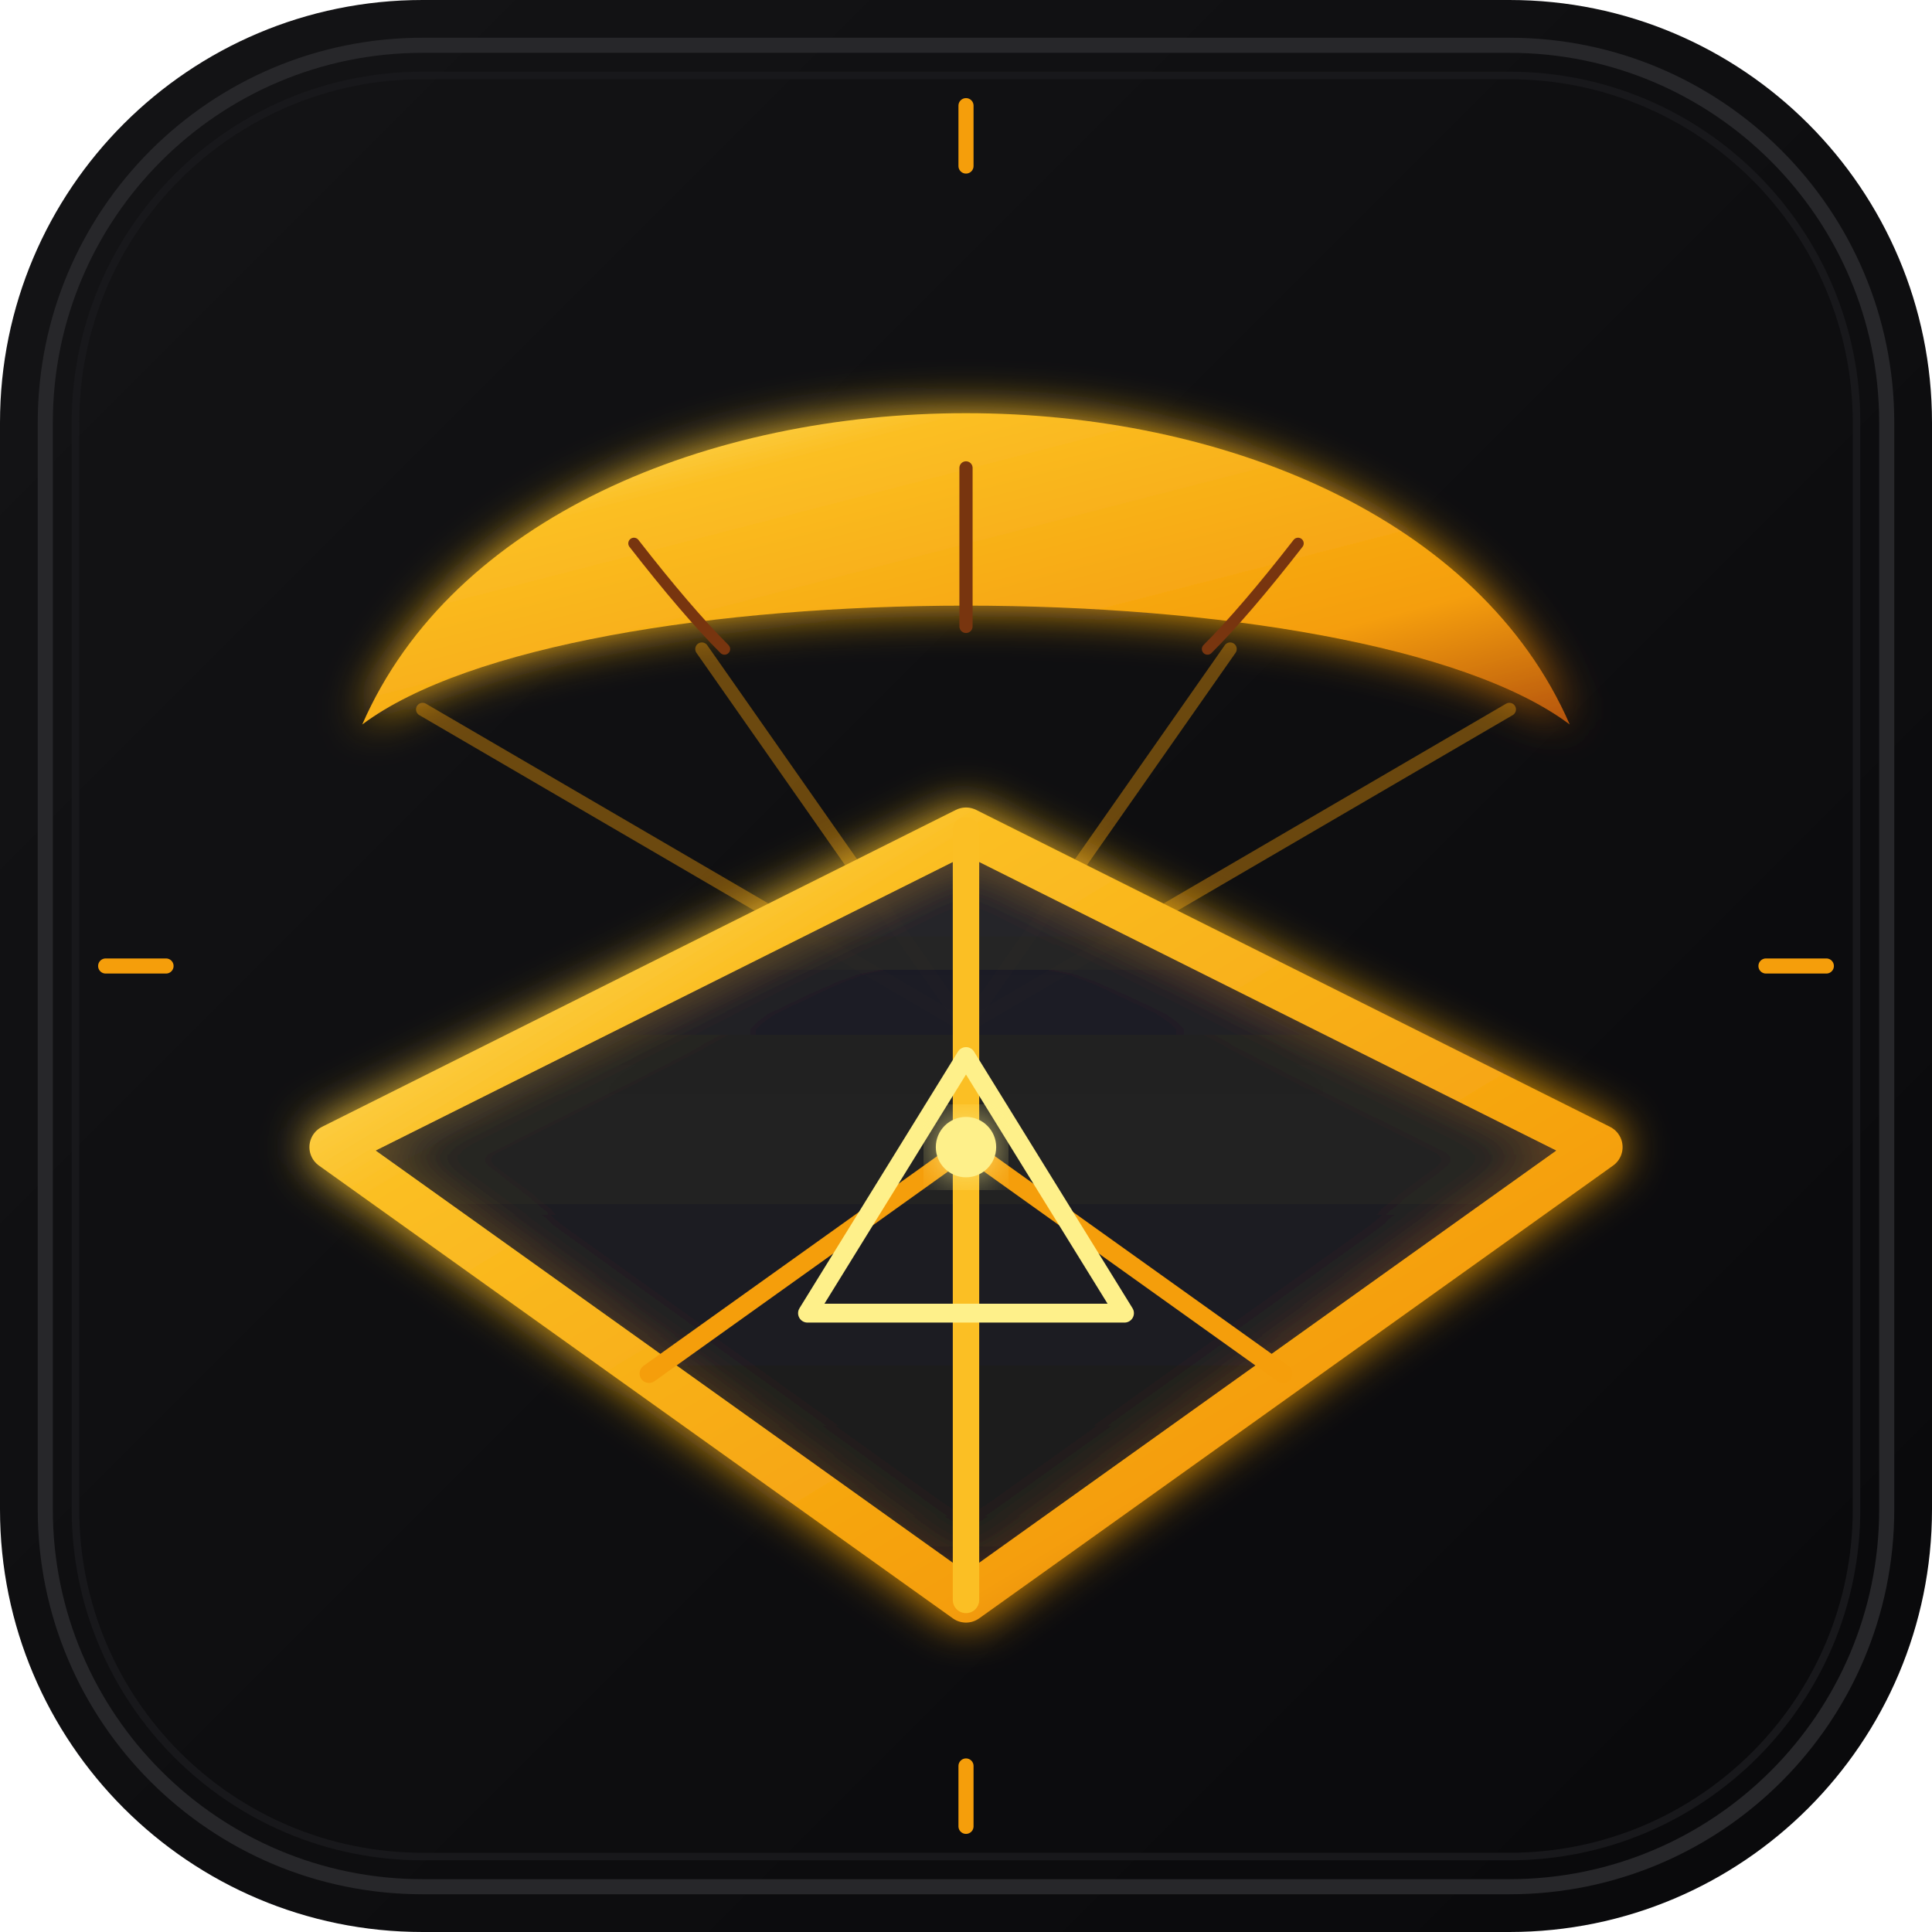
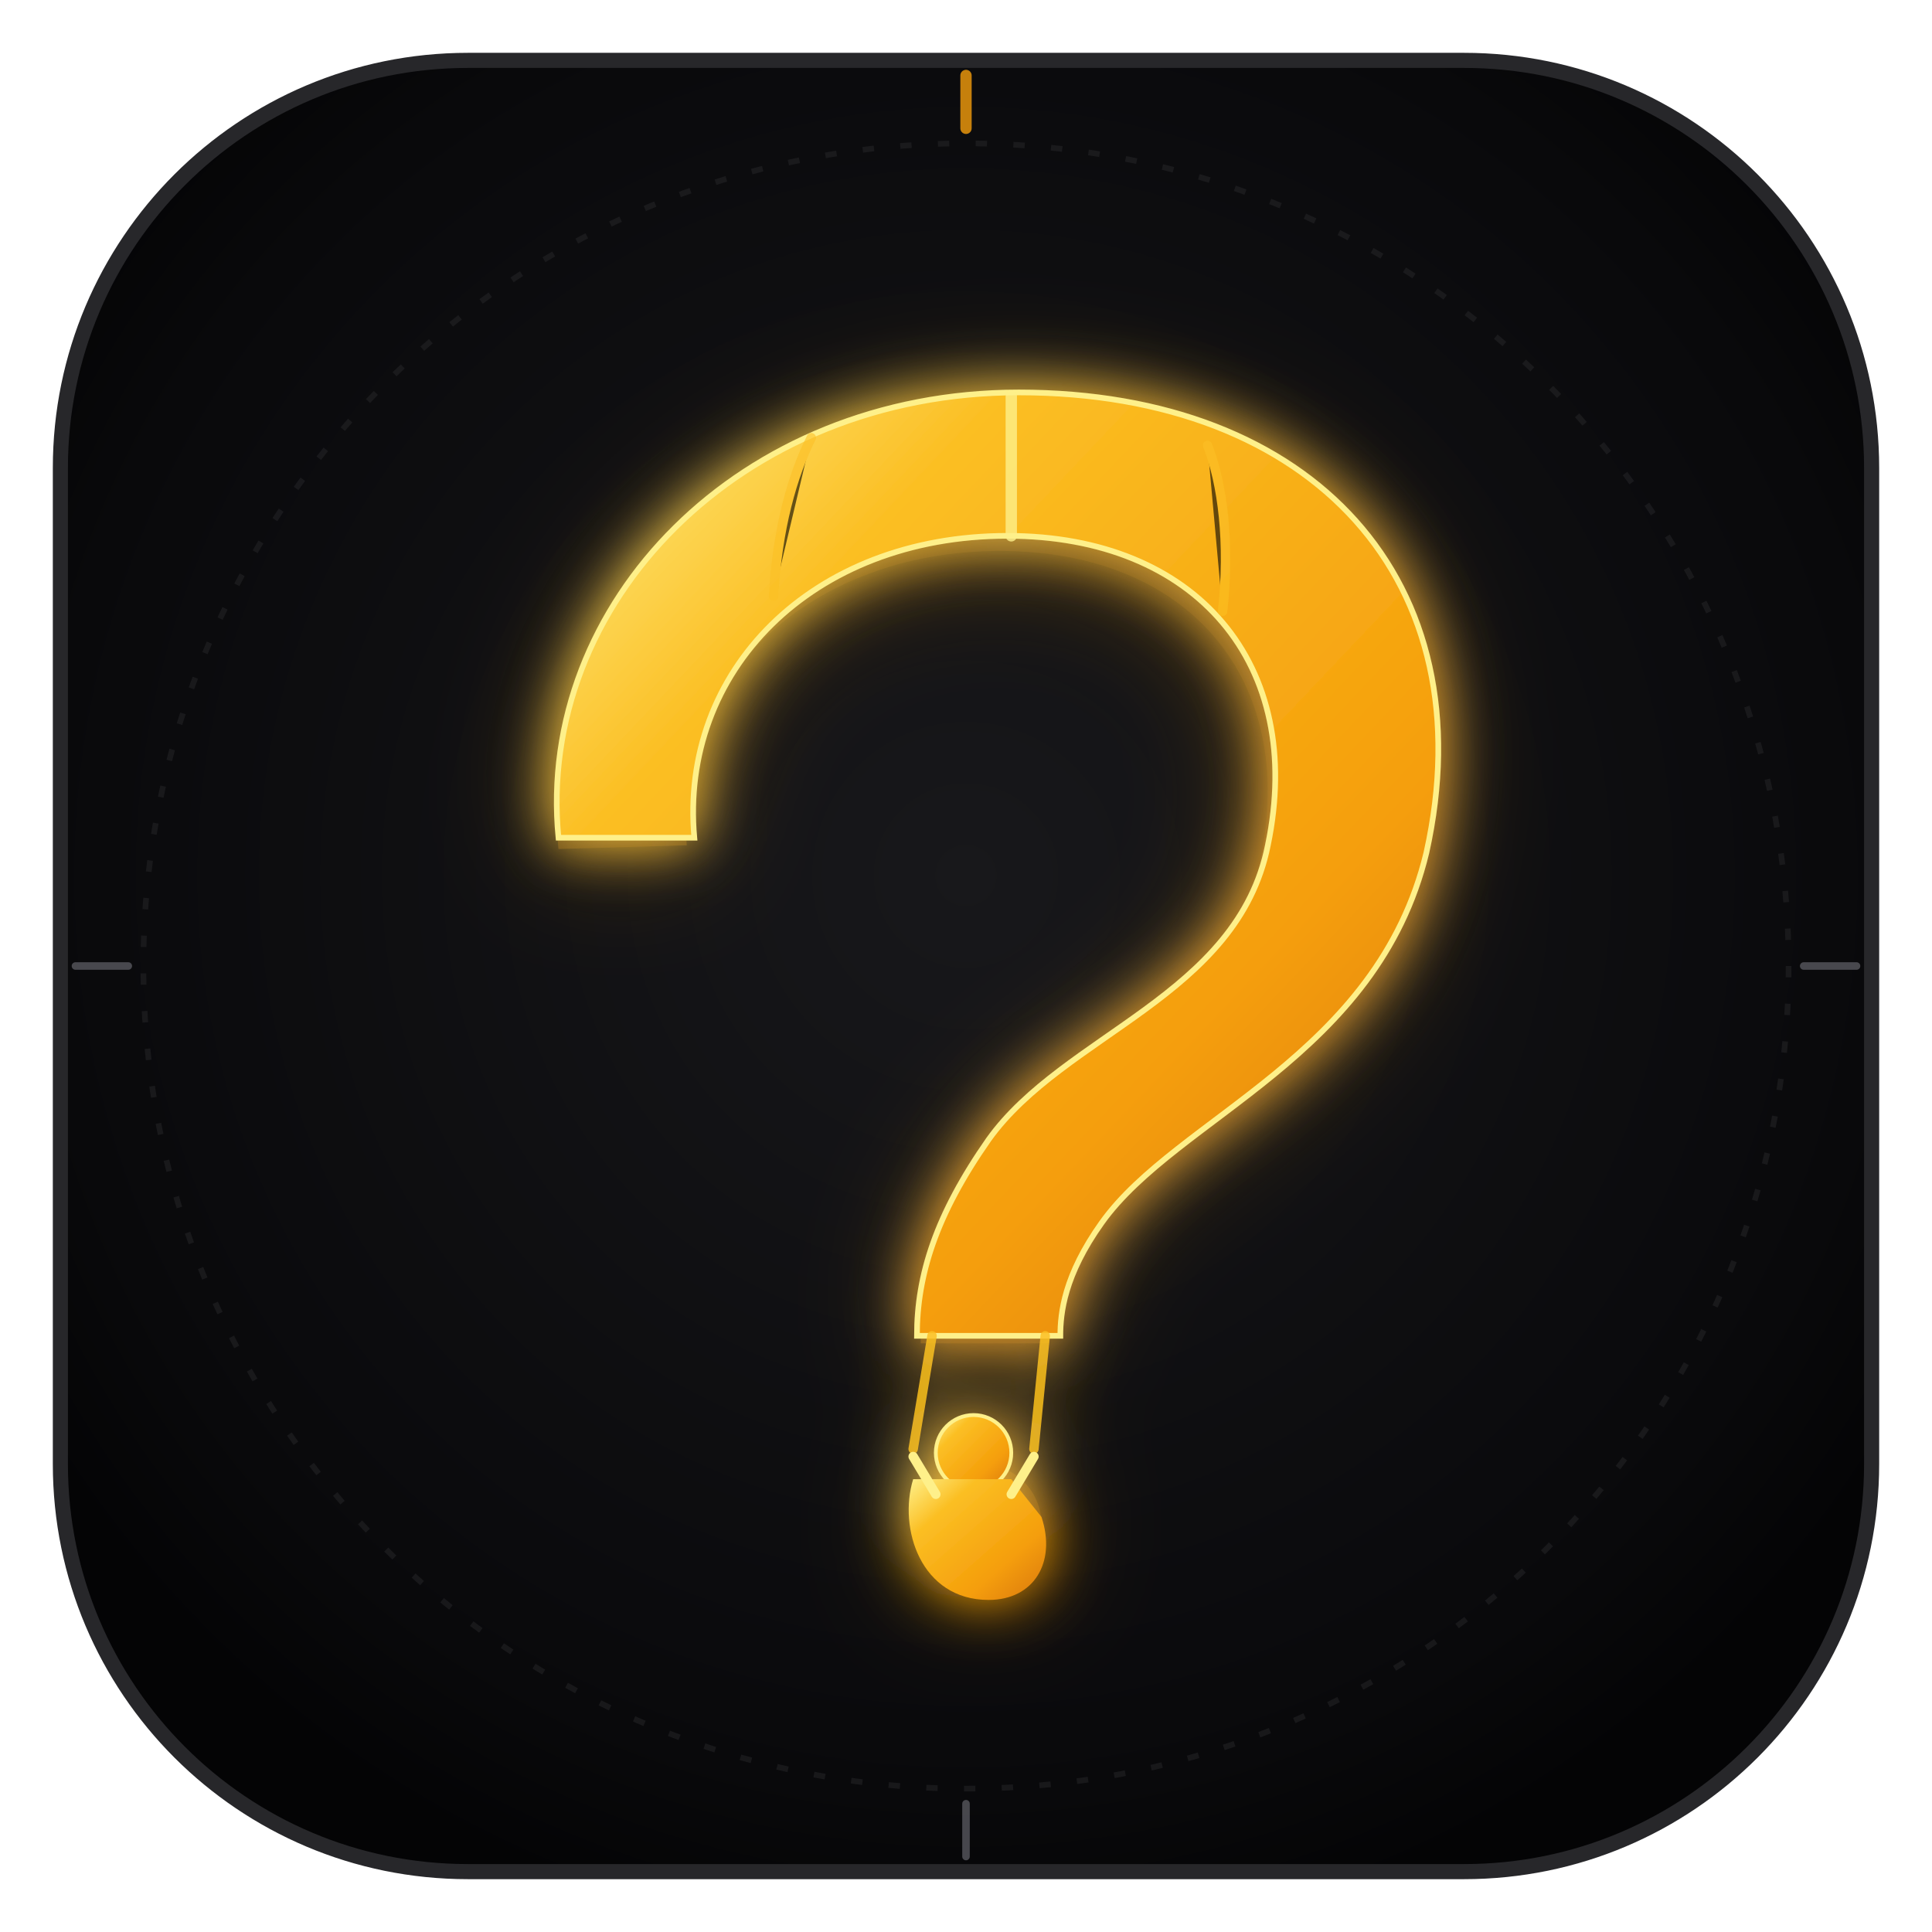
- <svg xmlns="http://www.w3.org/2000/svg" viewBox="0 0 512 512" fill="none">
+ <svg xmlns="http://www.w3.org/2000/svg" viewBox="0 0 512 512" width="100%" height="100%">
  <defs>
-     <linearGradient id="bgGrad" x1="0%" y1="0%" x2="100%" y2="100%">
-       <stop offset="0%" stop-color="#141416" />
-       <stop offset="100%" stop-color="#09090b" />
-     </linearGradient>
-     <linearGradient id="amberPrimary" x1="0%" y1="0%" x2="100%" y2="100%">
+     <radialGradient id="bgGrad" cx="50%" cy="45%" r="60%">
+       <stop offset="0%" stop-color="#18181b" />
+       <stop offset="85%" stop-color="#09090b" />
+       <stop offset="100%" stop-color="#040405" />
+     </radialGradient>
+     <linearGradient id="amberGrad" x1="0%" y1="0%" x2="100%" y2="100%">
      <stop offset="0%" stop-color="#fef08a" />
      <stop offset="25%" stop-color="#fbbf24" />
-       <stop offset="75%" stop-color="#f59e0b" />
-       <stop offset="100%" stop-color="#b45309" />
+       <stop offset="70%" stop-color="#f59e0b" />
+       <stop offset="100%" stop-color="#d97706" />
    </linearGradient>
-     <linearGradient id="deltaBody" x1="50%" y1="0%" x2="50%" y2="100%">
-       <stop offset="0%" stop-color="#27272a" stop-opacity="0.85" />
-       <stop offset="100%" stop-color="#18181b" stop-opacity="0.95" />
-     </linearGradient>
-     <filter id="amberGlow" x="-20%" y="-20%" width="140%" height="140%">
-       <feGaussianBlur stdDeviation="6" result="blur" />
-       <feComposite in="SourceGraphic" in2="blur" operator="over" />
+     <filter id="softGlow" x="-20%" y="-20%" width="140%" height="140%">
+       <feGaussianBlur stdDeviation="8" result="blur" />
+       <feMerge>
+         <feMergeNode in="blur" />
+         <feMergeNode in="SourceGraphic" />
+       </feMerge>
+     </filter>
+     <filter id="outerGlow" x="-30%" y="-30%" width="160%" height="160%">
+       <feGaussianBlur in="SourceGraphic" stdDeviation="16" result="blur1" />
+       <feGaussianBlur in="SourceGraphic" stdDeviation="6" result="blur2" />
+       <feMerge>
+         <feMergeNode in="blur1" />
+         <feMergeNode in="blur2" />
+         <feMergeNode in="SourceGraphic" />
+       </feMerge>
    </filter>
  </defs>
-   <rect width="512" height="512" rx="112" fill="url(#bgGrad)" />
-   <rect x="12" y="12" width="488" height="488" rx="100" stroke="#27272a" stroke-width="4" />
-   <rect x="20" y="20" width="472" height="472" rx="92" stroke="#18181b" stroke-width="2" />
-   <line x1="256" y1="28" x2="256" y2="44" stroke="#f59e0b" stroke-width="4" stroke-linecap="round" />
-   <line x1="256" y1="468" x2="256" y2="484" stroke="#f59e0b" stroke-width="4" stroke-linecap="round" />
-   <line x1="28" y1="256" x2="44" y2="256" stroke="#f59e0b" stroke-width="4" stroke-linecap="round" />
-   <line x1="468" y1="256" x2="484" y2="256" stroke="#f59e0b" stroke-width="4" stroke-linecap="round" />
-   <path d="M 96 192 C 144 82, 368 82, 416 192 C 360 150, 152 150, 96 192 Z" fill="url(#amberPrimary)" filter="url(#amberGlow)" />
-   <path d="M 168 144 Q 182 162 192 172" stroke="#78350f" stroke-width="3" stroke-linecap="round" />
-   <path d="M 256 124 L 256 166" stroke="#78350f" stroke-width="3.5" stroke-linecap="round" />
-   <path d="M 344 144 Q 330 162 320 172" stroke="#78350f" stroke-width="3" stroke-linecap="round" />
-   <line x1="112" y1="188" x2="256" y2="272" stroke="#f59e0b" stroke-width="3.5" stroke-opacity="0.4" stroke-linecap="round" />
-   <line x1="186" y1="172" x2="256" y2="272" stroke="#f59e0b" stroke-width="3.5" stroke-opacity="0.4" stroke-linecap="round" />
-   <line x1="326" y1="172" x2="256" y2="272" stroke="#f59e0b" stroke-width="3.5" stroke-opacity="0.4" stroke-linecap="round" />
-   <line x1="400" y1="188" x2="256" y2="272" stroke="#f59e0b" stroke-width="3.5" stroke-opacity="0.4" stroke-linecap="round" />
-   <polygon points="256,220 424,304 256,424 88,304" fill="url(#deltaBody)" stroke="url(#amberPrimary)" stroke-width="12" stroke-linejoin="round" filter="url(#amberGlow)" />
-   <line x1="256" y1="220" x2="256" y2="424" stroke="#fbbf24" stroke-width="7" stroke-linecap="round" />
-   <line x1="172" y1="364" x2="256" y2="304" stroke="#f59e0b" stroke-width="5" stroke-linecap="round" />
-   <line x1="340" y1="364" x2="256" y2="304" stroke="#f59e0b" stroke-width="5" stroke-linecap="round" />
-   <polygon points="256,280 298,348 214,348" fill="none" stroke="#fef08a" stroke-width="5" stroke-linejoin="round" />
-   <circle cx="256" cy="304" r="8" fill="#fef08a" filter="url(#amberGlow)" />
+   <rect x="16" y="16" width="480" height="480" rx="108" fill="url(#bgGrad)" stroke="#27272a" stroke-width="4" />
+   <circle cx="256" cy="256" r="218" fill="none" stroke="#27272a" stroke-width="1.5" stroke-dasharray="3 7" opacity="0.5" />
+   <line x1="256" y1="20" x2="256" y2="34" stroke="#f59e0b" stroke-width="3" stroke-linecap="round" opacity="0.8" />
+   <line x1="256" y1="478" x2="256" y2="492" stroke="#71717a" stroke-width="2" stroke-linecap="round" opacity="0.6" />
+   <line x1="20" y1="256" x2="34" y2="256" stroke="#71717a" stroke-width="2" stroke-linecap="round" opacity="0.6" />
+   <line x1="478" y1="256" x2="492" y2="256" stroke="#71717a" stroke-width="2" stroke-linecap="round" opacity="0.6" />
+   <g filter="url(#outerGlow)" opacity="0.35">
+     <path d="M 148,225 C 142,165 195,108 268,108 C 345,108 392,156 375,230 C 362,284 308,298 288,326 C 278,340 278,352 278,356 L 244,356 C 244,340 248,324 262,306 C 282,280 326,268 334,228 C 344,180 315,146 265,146 C 215,146 178,180 182,224 Z" fill="#f59e0b" />
+     <circle cx="260" cy="404" r="16" fill="#f59e0b" />
+   </g>
+   <g filter="url(#softGlow)">
+     <path d="M 148,222 C 142,160 196,104 270,104 C 348,104 394,154 378,226 C 365,280 312,296 292,324 C 282,338 281,348 281,354 L 243,354 C 243,338 248,322 262,302 C 282,274 328,264 336,224 C 346,176 317,142 267,142 C 215,142 180,178 184,222 Z" fill="url(#amberGrad)" stroke="#fef08a" stroke-width="1.5" />
+     <path d="M 215,116 C 210,126 206,140 205,158" stroke="#fbbf24" stroke-width="2.5" stroke-linecap="round" opacity="0.6" />
+     <path d="M 268,105 L 268,142" stroke="#fef08a" stroke-width="3" stroke-linecap="round" opacity="0.8" />
+     <path d="M 320,118 C 324,128 326,144 324,162" stroke="#fbbf24" stroke-width="2.5" stroke-linecap="round" opacity="0.6" />
+     <line x1="247" y1="354" x2="242" y2="384" stroke="#fbbf24" stroke-width="2.5" stroke-linecap="round" opacity="0.85" />
+     <line x1="277" y1="354" x2="274" y2="384" stroke="#fbbf24" stroke-width="2.5" stroke-linecap="round" opacity="0.85" />
+     <circle cx="258" cy="385" r="10" fill="url(#amberGrad)" stroke="#fef08a" stroke-width="1" />
+     <path d="M 242,392 C 238,405 244,424 262,424 C 274,424 280,414 276,402 L 268,392 Z" fill="url(#amberGrad)" />
+     <path d="M 242,386 L 248,396" stroke="#fef08a" stroke-width="2.5" stroke-linecap="round" />
+     <path x="0" d="M 274,386 L 268,396" stroke="#fef08a" stroke-width="2.5" stroke-linecap="round" />
+   </g>
</svg>
